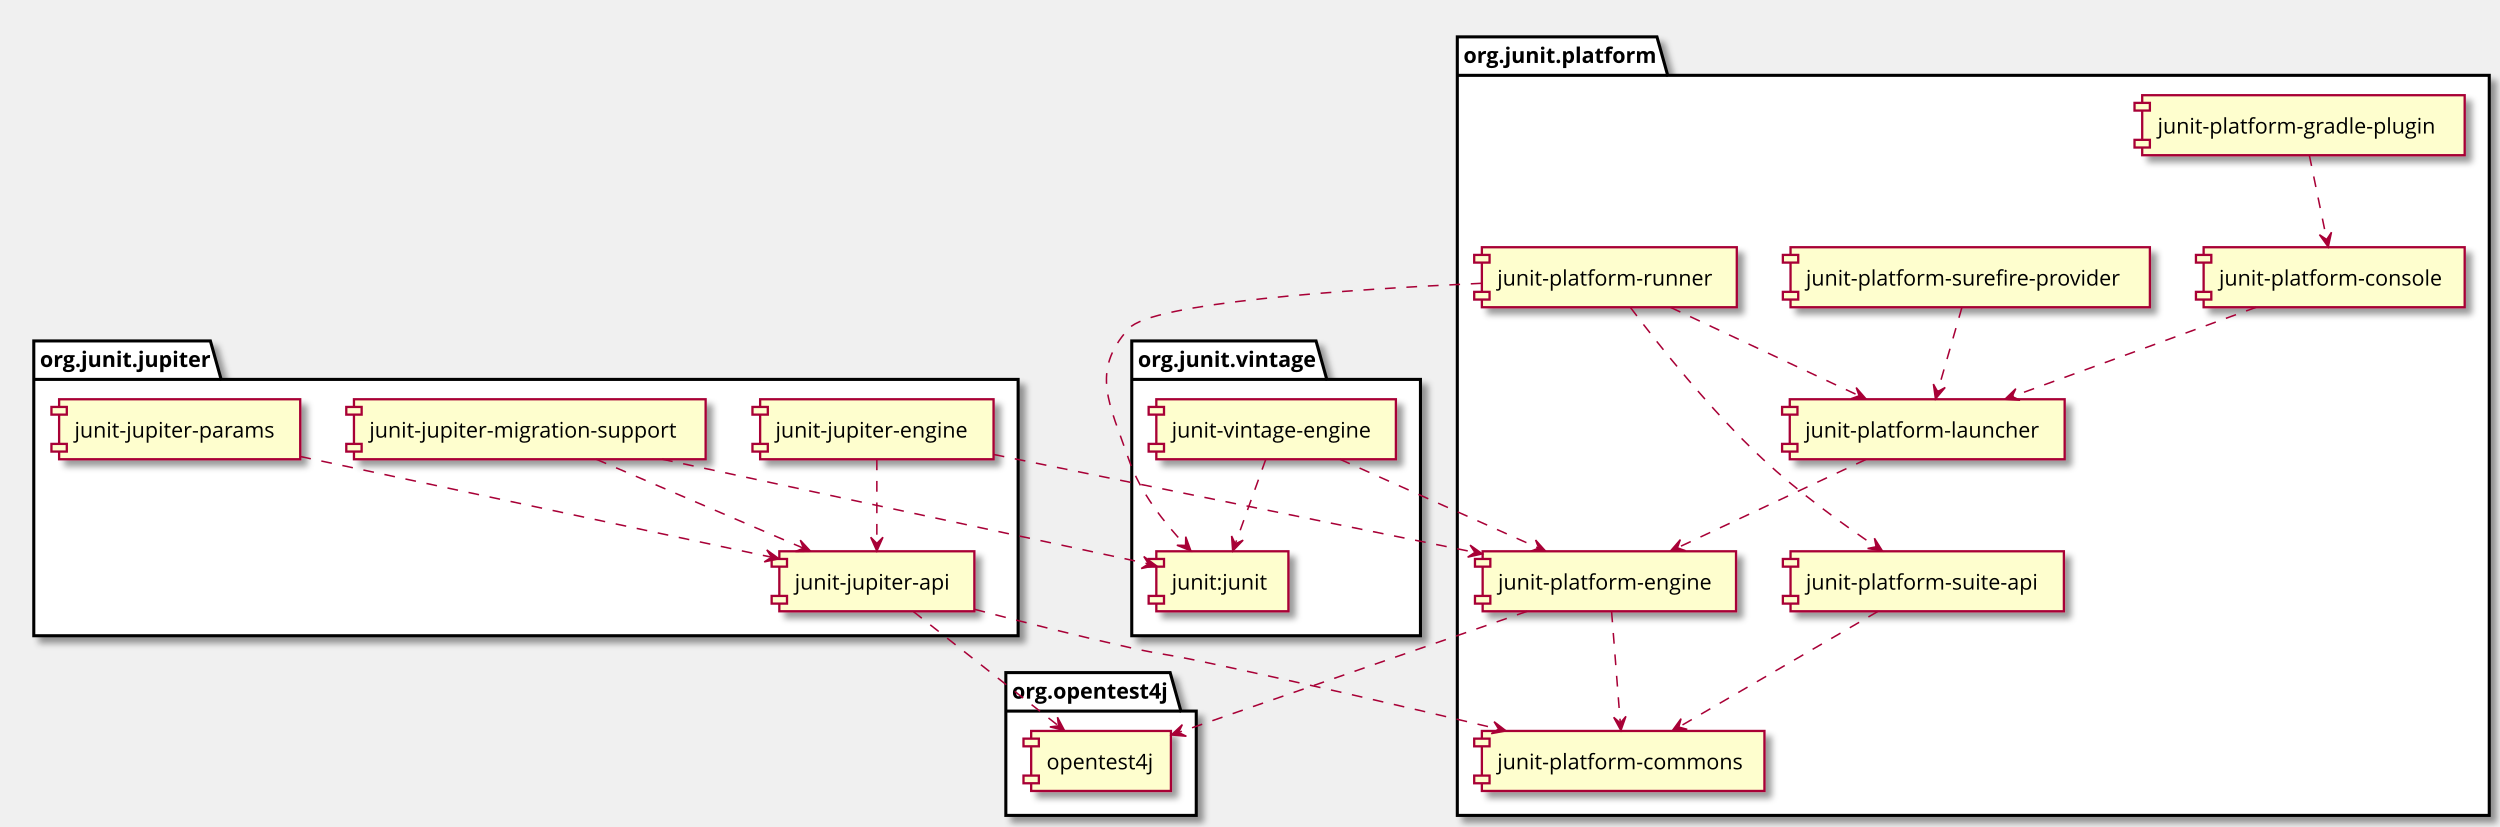
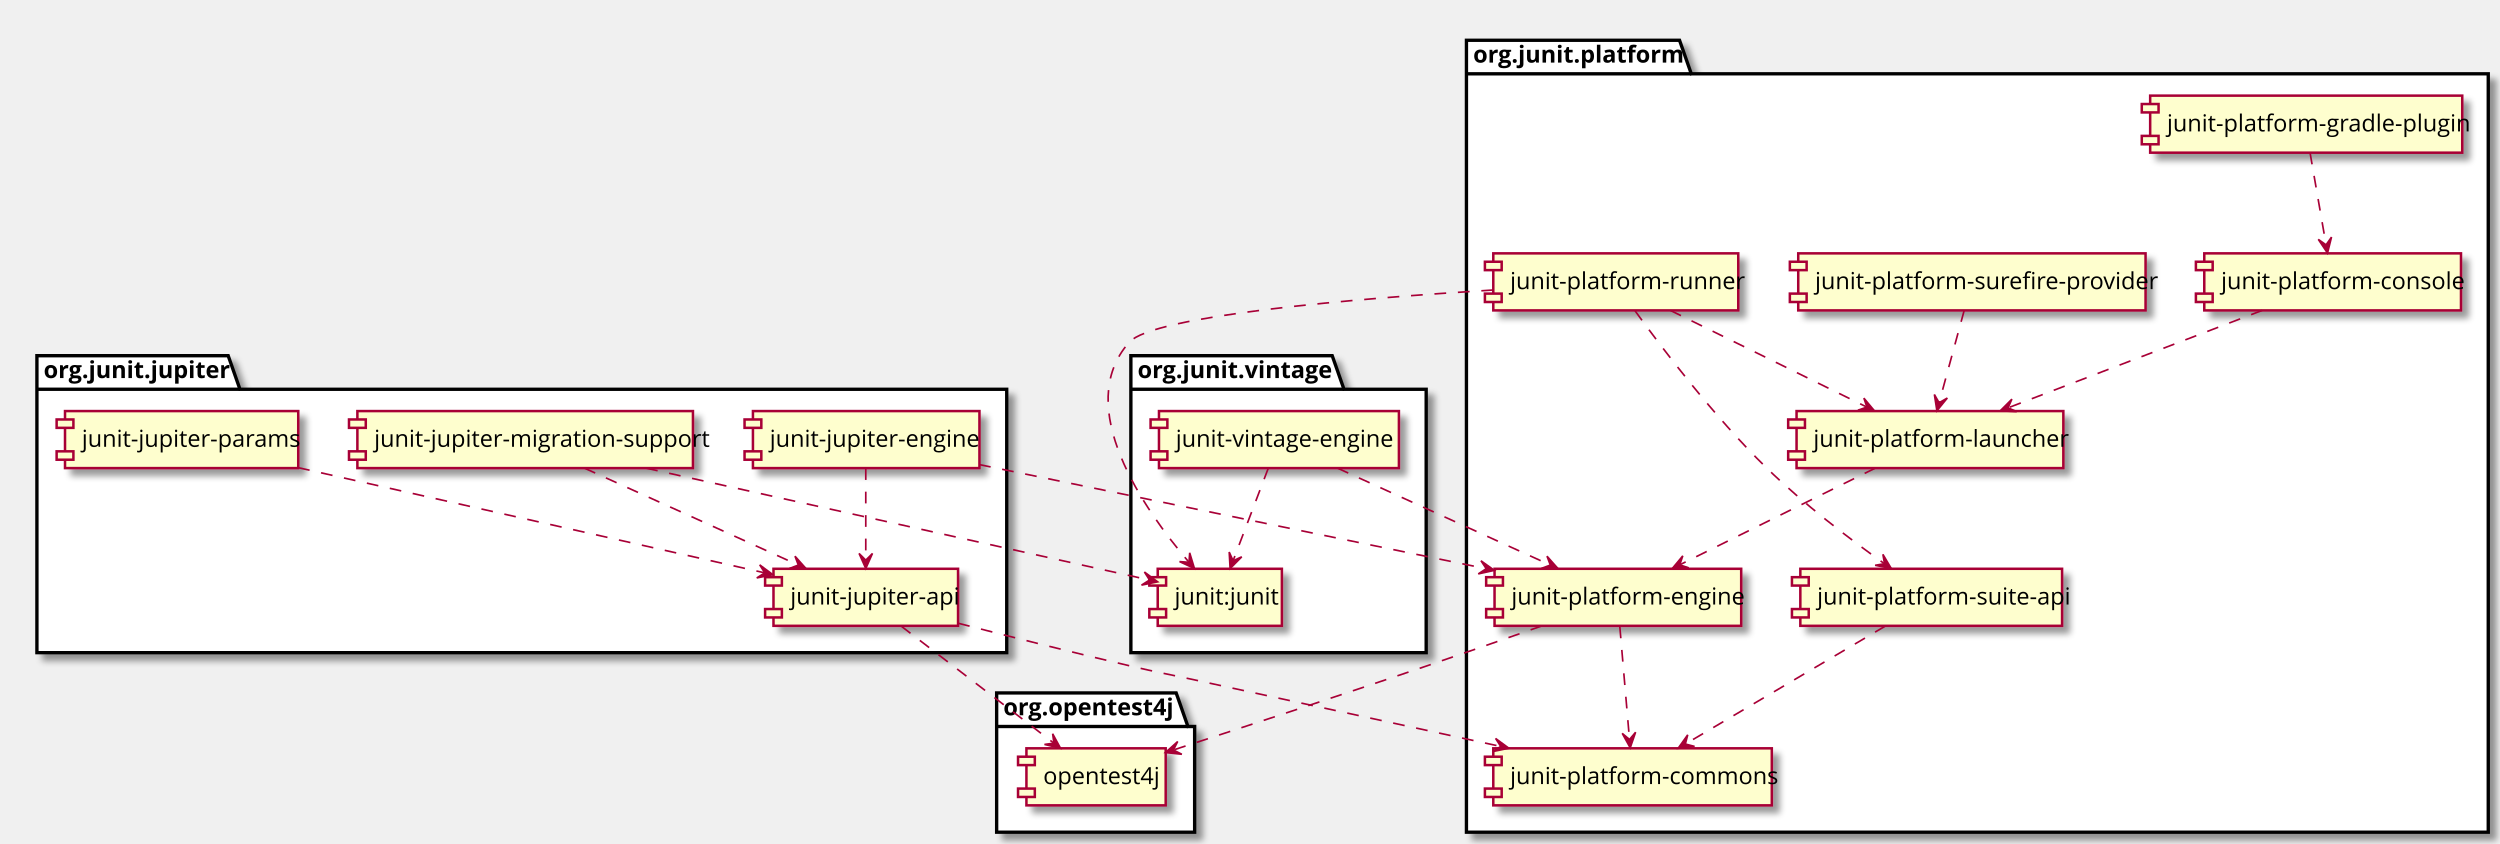
- <svg xmlns="http://www.w3.org/2000/svg" contentScriptType="application/ecmascript" contentStyleType="text/css" height="538px" preserveAspectRatio="none" style="width:1628px;height:538px;" version="1.1" viewBox="0 0 1628 538" width="1628px" zoomAndPan="magnify">
+ <svg xmlns="http://www.w3.org/2000/svg" contentScriptType="application/ecmascript" contentStyleType="text/css" height="503px" preserveAspectRatio="none" style="width:1490px;height:503px;" version="1.1" viewBox="0 0 1490 503" width="1490px" zoomAndPan="magnify">
  <defs>
-     <filter height="300%" id="fbg31ui" width="300%" x="-1" y="-1">
+     <filter height="300%" id="fkuslr1" width="300%" x="-1" y="-1">
      <feGaussianBlur result="blurOut" stdDeviation="2.0" />
      <feColorMatrix in="blurOut" result="blurOut2" type="matrix" values="0 0 0 0 0 0 0 0 0 0 0 0 0 0 0 0 0 0 .4 0" />
      <feOffset dx="4.0" dy="4.0" in="blurOut2" result="blurOut3" />
      <feBlend in="SourceGraphic" in2="blurOut3" mode="normal" />
    </filter>
  </defs>
  <g>
-     <polygon fill="#FFFFFF" filter="url(#fbg31ui)" points="22,222,137,222,144,247.065,663,247.065,663,414,22,414,22,222" style="stroke: #000000; stroke-width: 2.0;" />
-     <line style="stroke: #000000; stroke-width: 2.0;" x1="22" x2="144" y1="247.065" y2="247.065" />
-     <text fill="#000000" font-family="Open Sans" font-size="14" font-weight="bold" lengthAdjust="spacingAndGlyphs" textLength="109" x="26" y="238.964">org.junit.jupiter</text>
-     <polygon fill="#FFFFFF" filter="url(#fbg31ui)" points="737,222,857,222,864,247.065,925,247.065,925,414,737,414,737,222" style="stroke: #000000; stroke-width: 2.0;" />
-     <line style="stroke: #000000; stroke-width: 2.0;" x1="737" x2="864" y1="247.065" y2="247.065" />
-     <text fill="#000000" font-family="Open Sans" font-size="14" font-weight="bold" lengthAdjust="spacingAndGlyphs" textLength="114" x="741" y="238.964">org.junit.vintage</text>
-     <polygon fill="#FFFFFF" filter="url(#fbg31ui)" points="949,24,1079,24,1086,49.065,1621,49.065,1621,531,949,531,949,24" style="stroke: #000000; stroke-width: 2.0;" />
-     <line style="stroke: #000000; stroke-width: 2.0;" x1="949" x2="1086" y1="49.065" y2="49.065" />
-     <text fill="#000000" font-family="Open Sans" font-size="14" font-weight="bold" lengthAdjust="spacingAndGlyphs" textLength="124" x="953" y="40.964">org.junit.platform</text>
-     <polygon fill="#FFFFFF" filter="url(#fbg31ui)" points="655,438,762,438,769,463.065,779,463.065,779,531,655,531,655,438" style="stroke: #000000; stroke-width: 2.0;" />
-     <line style="stroke: #000000; stroke-width: 2.0;" x1="655" x2="769" y1="463.065" y2="463.065" />
-     <text fill="#000000" font-family="Open Sans" font-size="14" font-weight="bold" lengthAdjust="spacingAndGlyphs" textLength="101" x="659" y="454.964">org.opentest4j</text>
-     <rect fill="#FEFECE" filter="url(#fbg31ui)" height="39.065" style="stroke: #A80036; stroke-width: 1.5;" width="127" x="507.5" y="359" />
-     <rect fill="#FEFECE" height="5" style="stroke: #A80036; stroke-width: 1.5;" width="10" x="502.5" y="364" />
-     <rect fill="#FEFECE" height="5" style="stroke: #A80036; stroke-width: 1.5;" width="10" x="502.5" y="388.065" />
-     <text fill="#000000" font-family="Open Sans" font-size="14" lengthAdjust="spacingAndGlyphs" textLength="107" x="517.5" y="383.964">junit-jupiter-api</text>
-     <rect fill="#FEFECE" filter="url(#fbg31ui)" height="39.065" style="stroke: #A80036; stroke-width: 1.5;" width="152" x="495" y="260" />
-     <rect fill="#FEFECE" height="5" style="stroke: #A80036; stroke-width: 1.5;" width="10" x="490" y="265" />
-     <rect fill="#FEFECE" height="5" style="stroke: #A80036; stroke-width: 1.5;" width="10" x="490" y="289.065" />
-     <text fill="#000000" font-family="Open Sans" font-size="14" lengthAdjust="spacingAndGlyphs" textLength="132" x="505" y="284.964">junit-jupiter-engine</text>
-     <rect fill="#FEFECE" filter="url(#fbg31ui)" height="39.065" style="stroke: #A80036; stroke-width: 1.5;" width="157" x="38.5" y="260" />
-     <rect fill="#FEFECE" height="5" style="stroke: #A80036; stroke-width: 1.5;" width="10" x="33.5" y="265" />
-     <rect fill="#FEFECE" height="5" style="stroke: #A80036; stroke-width: 1.5;" width="10" x="33.5" y="289.065" />
-     <text fill="#000000" font-family="Open Sans" font-size="14" lengthAdjust="spacingAndGlyphs" textLength="137" x="48.5" y="284.964">junit-jupiter-params</text>
-     <rect fill="#FEFECE" filter="url(#fbg31ui)" height="39.065" style="stroke: #A80036; stroke-width: 1.5;" width="229" x="230.5" y="260" />
-     <rect fill="#FEFECE" height="5" style="stroke: #A80036; stroke-width: 1.5;" width="10" x="225.5" y="265" />
-     <rect fill="#FEFECE" height="5" style="stroke: #A80036; stroke-width: 1.5;" width="10" x="225.5" y="289.065" />
-     <text fill="#000000" font-family="Open Sans" font-size="14" lengthAdjust="spacingAndGlyphs" textLength="209" x="240.5" y="284.964">junit-jupiter-migration-support</text>
-     <rect fill="#FEFECE" filter="url(#fbg31ui)" height="39.065" style="stroke: #A80036; stroke-width: 1.5;" width="156" x="753" y="260" />
-     <rect fill="#FEFECE" height="5" style="stroke: #A80036; stroke-width: 1.5;" width="10" x="748" y="265" />
-     <rect fill="#FEFECE" height="5" style="stroke: #A80036; stroke-width: 1.5;" width="10" x="748" y="289.065" />
-     <text fill="#000000" font-family="Open Sans" font-size="14" lengthAdjust="spacingAndGlyphs" textLength="136" x="763" y="284.964">junit-vintage-engine</text>
-     <rect fill="#FEFECE" filter="url(#fbg31ui)" height="39.065" style="stroke: #A80036; stroke-width: 1.5;" width="86" x="753" y="359" />
-     <rect fill="#FEFECE" height="5" style="stroke: #A80036; stroke-width: 1.5;" width="10" x="748" y="364" />
-     <rect fill="#FEFECE" height="5" style="stroke: #A80036; stroke-width: 1.5;" width="10" x="748" y="388.065" />
-     <text fill="#000000" font-family="Open Sans" font-size="14" lengthAdjust="spacingAndGlyphs" textLength="66" x="763" y="383.964">junit:junit</text>
-     <rect fill="#FEFECE" filter="url(#fbg31ui)" height="39.065" style="stroke: #A80036; stroke-width: 1.5;" width="184" x="965" y="476" />
-     <rect fill="#FEFECE" height="5" style="stroke: #A80036; stroke-width: 1.5;" width="10" x="960" y="481" />
-     <rect fill="#FEFECE" height="5" style="stroke: #A80036; stroke-width: 1.5;" width="10" x="960" y="505.065" />
-     <text fill="#000000" font-family="Open Sans" font-size="14" lengthAdjust="spacingAndGlyphs" textLength="164" x="975" y="500.964">junit-platform-commons</text>
-     <rect fill="#FEFECE" filter="url(#fbg31ui)" height="39.065" style="stroke: #A80036; stroke-width: 1.5;" width="170" x="1435" y="161" />
-     <rect fill="#FEFECE" height="5" style="stroke: #A80036; stroke-width: 1.5;" width="10" x="1430" y="166" />
-     <rect fill="#FEFECE" height="5" style="stroke: #A80036; stroke-width: 1.5;" width="10" x="1430" y="190.065" />
-     <text fill="#000000" font-family="Open Sans" font-size="14" lengthAdjust="spacingAndGlyphs" textLength="150" x="1445" y="185.964">junit-platform-console</text>
-     <rect fill="#FEFECE" filter="url(#fbg31ui)" height="39.065" style="stroke: #A80036; stroke-width: 1.5;" width="165" x="965.5" y="359" />
-     <rect fill="#FEFECE" height="5" style="stroke: #A80036; stroke-width: 1.5;" width="10" x="960.5" y="364" />
-     <rect fill="#FEFECE" height="5" style="stroke: #A80036; stroke-width: 1.5;" width="10" x="960.5" y="388.065" />
-     <text fill="#000000" font-family="Open Sans" font-size="14" lengthAdjust="spacingAndGlyphs" textLength="145" x="975.5" y="383.964">junit-platform-engine</text>
-     <rect fill="#FEFECE" filter="url(#fbg31ui)" height="39.065" style="stroke: #A80036; stroke-width: 1.5;" width="210" x="1395" y="62" />
-     <rect fill="#FEFECE" height="5" style="stroke: #A80036; stroke-width: 1.5;" width="10" x="1390" y="67" />
-     <rect fill="#FEFECE" height="5" style="stroke: #A80036; stroke-width: 1.5;" width="10" x="1390" y="91.065" />
-     <text fill="#000000" font-family="Open Sans" font-size="14" lengthAdjust="spacingAndGlyphs" textLength="190" x="1405" y="86.964">junit-platform-gradle-plugin</text>
-     <rect fill="#FEFECE" filter="url(#fbg31ui)" height="39.065" style="stroke: #A80036; stroke-width: 1.5;" width="179" x="1165.5" y="260" />
-     <rect fill="#FEFECE" height="5" style="stroke: #A80036; stroke-width: 1.5;" width="10" x="1160.5" y="265" />
-     <rect fill="#FEFECE" height="5" style="stroke: #A80036; stroke-width: 1.5;" width="10" x="1160.5" y="289.065" />
-     <text fill="#000000" font-family="Open Sans" font-size="14" lengthAdjust="spacingAndGlyphs" textLength="159" x="1175.5" y="284.964">junit-platform-launcher</text>
-     <rect fill="#FEFECE" filter="url(#fbg31ui)" height="39.065" style="stroke: #A80036; stroke-width: 1.5;" width="166" x="965" y="161" />
-     <rect fill="#FEFECE" height="5" style="stroke: #A80036; stroke-width: 1.5;" width="10" x="960" y="166" />
-     <rect fill="#FEFECE" height="5" style="stroke: #A80036; stroke-width: 1.5;" width="10" x="960" y="190.065" />
-     <text fill="#000000" font-family="Open Sans" font-size="14" lengthAdjust="spacingAndGlyphs" textLength="146" x="975" y="185.964">junit-platform-runner</text>
-     <rect fill="#FEFECE" filter="url(#fbg31ui)" height="39.065" style="stroke: #A80036; stroke-width: 1.5;" width="178" x="1166" y="359" />
-     <rect fill="#FEFECE" height="5" style="stroke: #A80036; stroke-width: 1.5;" width="10" x="1161" y="364" />
-     <rect fill="#FEFECE" height="5" style="stroke: #A80036; stroke-width: 1.5;" width="10" x="1161" y="388.065" />
-     <text fill="#000000" font-family="Open Sans" font-size="14" lengthAdjust="spacingAndGlyphs" textLength="158" x="1176" y="383.964">junit-platform-suite-api</text>
-     <rect fill="#FEFECE" filter="url(#fbg31ui)" height="39.065" style="stroke: #A80036; stroke-width: 1.5;" width="234" x="1166" y="161" />
-     <rect fill="#FEFECE" height="5" style="stroke: #A80036; stroke-width: 1.5;" width="10" x="1161" y="166" />
-     <rect fill="#FEFECE" height="5" style="stroke: #A80036; stroke-width: 1.5;" width="10" x="1161" y="190.065" />
-     <text fill="#000000" font-family="Open Sans" font-size="14" lengthAdjust="spacingAndGlyphs" textLength="214" x="1176" y="185.964">junit-platform-surefire-provider</text>
-     <rect fill="#FEFECE" filter="url(#fbg31ui)" height="39.065" style="stroke: #A80036; stroke-width: 1.5;" width="91" x="671.5" y="476" />
-     <rect fill="#FEFECE" height="5" style="stroke: #A80036; stroke-width: 1.5;" width="10" x="666.5" y="481" />
-     <rect fill="#FEFECE" height="5" style="stroke: #A80036; stroke-width: 1.5;" width="10" x="666.5" y="505.065" />
-     <text fill="#000000" font-family="Open Sans" font-size="14" lengthAdjust="spacingAndGlyphs" textLength="71" x="681.5" y="500.964">opentest4j</text>
-     <path d="M594.782,398.233 C620.553,418.532 661.642,450.896 688.965,472.418 " fill="none" style="stroke: #A80036; stroke-width: 1.0; stroke-dasharray: 7.0,7.0;" />
-     <polygon fill="#A80036" points="693.228,475.775,688.634,467.064,689.3,472.681,683.683,473.348,693.228,475.775" style="stroke: #A80036; stroke-width: 1.0;" />
-     <path d="M634.627,396.782 C665.435,404.895 703.028,414.424 737,422 C755.547,426.136 760.408,426.074 779,430 C845.468,444.035 920.483,461.538 975.823,474.769 " fill="none" style="stroke: #A80036; stroke-width: 1.0; stroke-dasharray: 7.0,7.0;" />
-     <polygon fill="#A80036" points="980.779,475.955,972.958,469.969,975.916,474.791,971.095,477.749,980.779,475.955" style="stroke: #A80036; stroke-width: 1.0;" />
-     <path d="M647.11,295.977 C732.427,313.327 870.544,341.414 960.317,359.669 " fill="none" style="stroke: #A80036; stroke-width: 1.0; stroke-dasharray: 7.0,7.0;" />
-     <polygon fill="#A80036" points="965.356,360.694,957.333,354.981,960.456,359.698,955.74,362.821,965.356,360.694" style="stroke: #A80036; stroke-width: 1.0;" />
-     <path d="M571,299.203 C571,314.769 571,337.021 571,353.827 " fill="none" style="stroke: #A80036; stroke-width: 1.0; stroke-dasharray: 7.0,7.0;" />
-     <polygon fill="#A80036" points="571,358.855,575,349.855,571,353.855,567,349.855,571,358.855" style="stroke: #A80036; stroke-width: 1.0;" />
-     <path d="M195.562,297.285 C281.984,315.75 419.52,345.135 501.953,362.748 " fill="none" style="stroke: #A80036; stroke-width: 1.0; stroke-dasharray: 7.0,7.0;" />
-     <polygon fill="#A80036" points="507.302,363.89,499.337,358.096,502.413,362.844,497.664,365.92,507.302,363.89" style="stroke: #A80036; stroke-width: 1.0;" />
-     <path d="M388.308,299.088 C426.858,315.634 483.162,339.8 523.057,356.923 " fill="none" style="stroke: #A80036; stroke-width: 1.0; stroke-dasharray: 7.0,7.0;" />
-     <polygon fill="#A80036" points="527.839,358.975,521.146,351.75,523.244,357.003,517.991,359.102,527.839,358.975" style="stroke: #A80036; stroke-width: 1.0;" />
-     <path d="M431.157,299.031 C525.037,319.222 671.91,350.811 747.482,367.065 " fill="none" style="stroke: #A80036; stroke-width: 1.0; stroke-dasharray: 7.0,7.0;" />
-     <polygon fill="#A80036" points="752.798,368.208,744.84,362.405,747.91,367.157,743.158,370.226,752.798,368.208" style="stroke: #A80036; stroke-width: 1.0;" />
-     <path d="M1469.22,200.088 C1423.74,216.735 1357.19,241.094 1310.36,258.235 " fill="none" style="stroke: #A80036; stroke-width: 1.0; stroke-dasharray: 7.0,7.0;" />
-     <polygon fill="#A80036" points="1305.61,259.975,1315.438,260.62,1310.302,258.248,1312.674,253.112,1305.61,259.975" style="stroke: #A80036; stroke-width: 1.0;" />
-     <path d="M1503.86,101.203 C1507.07,116.769 1511.65,139.021 1515.12,155.827 " fill="none" style="stroke: #A80036; stroke-width: 1.0; stroke-dasharray: 7.0,7.0;" />
-     <polygon fill="#A80036" points="1516.16,160.855,1518.261,151.233,1515.151,155.958,1510.426,152.848,1516.16,160.855" style="stroke: #A80036; stroke-width: 1.0;" />
-     <path d="M1215.09,299.203 C1180.01,315.641 1129.02,339.536 1092.6,356.599 " fill="none" style="stroke: #A80036; stroke-width: 1.0; stroke-dasharray: 7.0,7.0;" />
-     <polygon fill="#A80036" points="1087.79,358.855,1097.637,358.645,1092.315,356.728,1094.233,351.406,1087.79,358.855" style="stroke: #A80036; stroke-width: 1.0;" />
-     <path d="M994.451,398.105 C931.896,419.838 829.17,455.528 767.815,476.845 " fill="none" style="stroke: #A80036; stroke-width: 1.0; stroke-dasharray: 7.0,7.0;" />
-     <polygon fill="#A80036" points="762.74,478.608,772.554,479.435,767.463,476.968,769.93,471.878,762.74,478.608" style="stroke: #A80036; stroke-width: 1.0;" />
-     <path d="M1049.47,398.233 C1051.01,417.947 1053.44,449.042 1055.12,470.531 " fill="none" style="stroke: #A80036; stroke-width: 1.0; stroke-dasharray: 7.0,7.0;" />
-     <polygon fill="#A80036" points="1055.53,475.775,1058.816,466.491,1055.14,470.791,1050.84,467.115,1055.53,475.775" style="stroke: #A80036; stroke-width: 1.0;" />
-     <path d="M1087.91,200.203 C1122.99,216.641 1173.98,240.536 1210.4,257.599 " fill="none" style="stroke: #A80036; stroke-width: 1.0; stroke-dasharray: 7.0,7.0;" />
-     <polygon fill="#A80036" points="1215.21,259.855,1208.767,252.406,1210.685,257.728,1205.363,259.645,1215.21,259.855" style="stroke: #A80036; stroke-width: 1.0;" />
-     <path d="M1061.7,200.172 C1079.94,224.38 1113.87,267.253 1148,299 C1170.93,320.333 1199.68,341.144 1221.6,355.973 " fill="none" style="stroke: #A80036; stroke-width: 1.0; stroke-dasharray: 7.0,7.0;" />
-     <polygon fill="#A80036" points="1225.89,358.857,1220.647,350.52,1221.739,356.07,1216.188,357.162,1225.89,358.857" style="stroke: #A80036; stroke-width: 1.0;" />
-     <path d="M964.773,184.482 C877.282,188.494 750.181,197.161 735,214 C709.704,242.058 722.748,263.264 735,299 C742.317,320.341 758.065,340.354 771.726,354.831 " fill="none" style="stroke: #A80036; stroke-width: 1.0; stroke-dasharray: 7.0,7.0;" />
-     <polygon fill="#A80036" points="775.516,358.765,772.154,349.508,772.048,355.164,766.392,355.057,775.516,358.765" style="stroke: #A80036; stroke-width: 1.0;" />
-     <path d="M1222.75,398.233 C1187.26,418.843 1130.36,451.893 1093.33,473.402 " fill="none" style="stroke: #A80036; stroke-width: 1.0; stroke-dasharray: 7.0,7.0;" />
-     <polygon fill="#A80036" points="1088.91,475.966,1098.704,474.924,1093.238,473.463,1094.699,467.998,1088.91,475.966" style="stroke: #A80036; stroke-width: 1.0;" />
-     <path d="M1277.6,200.203 C1273.11,215.769 1266.68,238.021 1261.83,254.827 " fill="none" style="stroke: #A80036; stroke-width: 1.0; stroke-dasharray: 7.0,7.0;" />
-     <polygon fill="#A80036" points="1260.38,259.855,1266.719,252.318,1261.767,255.051,1259.033,250.099,1260.38,259.855" style="stroke: #A80036; stroke-width: 1.0;" />
-     <path d="M872.583,299.088 C909.598,315.634 963.66,339.8 1001.966,356.923 " fill="none" style="stroke: #A80036; stroke-width: 1.0; stroke-dasharray: 7.0,7.0;" />
-     <polygon fill="#A80036" points="1006.56,358.975,999.976,351.651,1001.995,356.935,996.711,358.954,1006.56,358.975" style="stroke: #A80036; stroke-width: 1.0;" />
-     <path d="M824.252,299.203 C818.635,314.769 810.606,337.021 804.542,353.827 " fill="none" style="stroke: #A80036; stroke-width: 1.0; stroke-dasharray: 7.0,7.0;" />
-     <polygon fill="#A80036" points="802.728,358.855,809.545,351.747,804.425,354.152,802.02,349.032,802.728,358.855" style="stroke: #A80036; stroke-width: 1.0;" />
+     <polygon fill="#FFFFFF" filter="url(#fkuslr1)" points="22,212,136,212,143,231.992,600,231.992,600,389,22,389,22,212" style="stroke: #000000; stroke-width: 2.0;" />
+     <line style="stroke: #000000; stroke-width: 2.0;" x1="22" x2="143" y1="231.992" y2="231.992" />
+     <text fill="#000000" font-family="Open Sans" font-size="14" font-weight="bold" lengthAdjust="spacingAndGlyphs" textLength="108" x="26" y="225.313">org.junit.jupiter</text>
+     <polygon fill="#FFFFFF" filter="url(#fkuslr1)" points="674,212,794,212,801,231.992,850,231.992,850,389,674,389,674,212" style="stroke: #000000; stroke-width: 2.0;" />
+     <line style="stroke: #000000; stroke-width: 2.0;" x1="674" x2="801" y1="231.992" y2="231.992" />
+     <text fill="#000000" font-family="Open Sans" font-size="14" font-weight="bold" lengthAdjust="spacingAndGlyphs" textLength="114" x="678" y="225.313">org.junit.vintage</text>
+     <polygon fill="#FFFFFF" filter="url(#fkuslr1)" points="874,24,1001,24,1008,43.992,1483,43.992,1483,496,874,496,874,24" style="stroke: #000000; stroke-width: 2.0;" />
+     <line style="stroke: #000000; stroke-width: 2.0;" x1="874" x2="1008" y1="43.992" y2="43.992" />
+     <text fill="#000000" font-family="Open Sans" font-size="14" font-weight="bold" lengthAdjust="spacingAndGlyphs" textLength="121" x="878" y="37.313">org.junit.platform</text>
+     <polygon fill="#FFFFFF" filter="url(#fkuslr1)" points="594,413,701,413,708,432.992,712,432.992,712,496,594,496,594,413" style="stroke: #000000; stroke-width: 2.0;" />
+     <line style="stroke: #000000; stroke-width: 2.0;" x1="594" x2="708" y1="432.992" y2="432.992" />
+     <text fill="#000000" font-family="Open Sans" font-size="14" font-weight="bold" lengthAdjust="spacingAndGlyphs" textLength="101" x="598" y="426.313">org.opentest4j</text>
+     <rect fill="#FEFECE" filter="url(#fkuslr1)" height="33.992" style="stroke: #A80036; stroke-width: 1.5;" width="110" x="461" y="339" />
+     <rect fill="#FEFECE" height="5" style="stroke: #A80036; stroke-width: 1.5;" width="10" x="456" y="344" />
+     <rect fill="#FEFECE" height="5" style="stroke: #A80036; stroke-width: 1.5;" width="10" x="456" y="362.992" />
+     <text fill="#000000" font-family="Open Sans" font-size="14" lengthAdjust="spacingAndGlyphs" textLength="90" x="471" y="360.313">junit-jupiter-api</text>
+     <rect fill="#FEFECE" filter="url(#fkuslr1)" height="33.992" style="stroke: #A80036; stroke-width: 1.5;" width="135" x="448.75" y="245" />
+     <rect fill="#FEFECE" height="5" style="stroke: #A80036; stroke-width: 1.5;" width="10" x="443.75" y="250" />
+     <rect fill="#FEFECE" height="5" style="stroke: #A80036; stroke-width: 1.5;" width="10" x="443.75" y="268.992" />
+     <text fill="#000000" font-family="Open Sans" font-size="14" lengthAdjust="spacingAndGlyphs" textLength="115" x="458.75" y="266.313">junit-jupiter-engine</text>
+     <rect fill="#FEFECE" filter="url(#fkuslr1)" height="33.992" style="stroke: #A80036; stroke-width: 1.5;" width="139" x="38.75" y="245" />
+     <rect fill="#FEFECE" height="5" style="stroke: #A80036; stroke-width: 1.5;" width="10" x="33.75" y="250" />
+     <rect fill="#FEFECE" height="5" style="stroke: #A80036; stroke-width: 1.5;" width="10" x="33.75" y="268.992" />
+     <text fill="#000000" font-family="Open Sans" font-size="14" lengthAdjust="spacingAndGlyphs" textLength="119" x="48.75" y="266.313">junit-jupiter-params</text>
+     <rect fill="#FEFECE" filter="url(#fkuslr1)" height="33.992" style="stroke: #A80036; stroke-width: 1.5;" width="200" x="213" y="245" />
+     <rect fill="#FEFECE" height="5" style="stroke: #A80036; stroke-width: 1.5;" width="10" x="208" y="250" />
+     <rect fill="#FEFECE" height="5" style="stroke: #A80036; stroke-width: 1.5;" width="10" x="208" y="268.992" />
+     <text fill="#000000" font-family="Open Sans" font-size="14" lengthAdjust="spacingAndGlyphs" textLength="180" x="223" y="266.313">junit-jupiter-migration-support</text>
+     <rect fill="#FEFECE" filter="url(#fkuslr1)" height="33.992" style="stroke: #A80036; stroke-width: 1.5;" width="143" x="690.75" y="245" />
+     <rect fill="#FEFECE" height="5" style="stroke: #A80036; stroke-width: 1.5;" width="10" x="685.75" y="250" />
+     <rect fill="#FEFECE" height="5" style="stroke: #A80036; stroke-width: 1.5;" width="10" x="685.75" y="268.992" />
+     <text fill="#000000" font-family="Open Sans" font-size="14" lengthAdjust="spacingAndGlyphs" textLength="123" x="700.75" y="266.313">junit-vintage-engine</text>
+     <rect fill="#FEFECE" filter="url(#fkuslr1)" height="33.992" style="stroke: #A80036; stroke-width: 1.5;" width="74" x="690" y="339" />
+     <rect fill="#FEFECE" height="5" style="stroke: #A80036; stroke-width: 1.5;" width="10" x="685" y="344" />
+     <rect fill="#FEFECE" height="5" style="stroke: #A80036; stroke-width: 1.5;" width="10" x="685" y="362.992" />
+     <text fill="#000000" font-family="Open Sans" font-size="14" lengthAdjust="spacingAndGlyphs" textLength="54" x="700" y="360.313">junit:junit</text>
+     <rect fill="#FEFECE" filter="url(#fkuslr1)" height="33.992" style="stroke: #A80036; stroke-width: 1.5;" width="166" x="890" y="446" />
+     <rect fill="#FEFECE" height="5" style="stroke: #A80036; stroke-width: 1.5;" width="10" x="885" y="451" />
+     <rect fill="#FEFECE" height="5" style="stroke: #A80036; stroke-width: 1.5;" width="10" x="885" y="469.992" />
+     <text fill="#000000" font-family="Open Sans" font-size="14" lengthAdjust="spacingAndGlyphs" textLength="146" x="900" y="467.313">junit-platform-commons</text>
+     <rect fill="#FEFECE" filter="url(#fkuslr1)" height="33.992" style="stroke: #A80036; stroke-width: 1.5;" width="153" x="1313.75" y="151" />
+     <rect fill="#FEFECE" height="5" style="stroke: #A80036; stroke-width: 1.5;" width="10" x="1308.75" y="156" />
+     <rect fill="#FEFECE" height="5" style="stroke: #A80036; stroke-width: 1.5;" width="10" x="1308.75" y="174.992" />
+     <text fill="#000000" font-family="Open Sans" font-size="14" lengthAdjust="spacingAndGlyphs" textLength="133" x="1323.75" y="172.313">junit-platform-console</text>
+     <rect fill="#FEFECE" filter="url(#fkuslr1)" height="33.992" style="stroke: #A80036; stroke-width: 1.5;" width="147" x="890.75" y="339" />
+     <rect fill="#FEFECE" height="5" style="stroke: #A80036; stroke-width: 1.5;" width="10" x="885.75" y="344" />
+     <rect fill="#FEFECE" height="5" style="stroke: #A80036; stroke-width: 1.5;" width="10" x="885.75" y="362.992" />
+     <text fill="#000000" font-family="Open Sans" font-size="14" lengthAdjust="spacingAndGlyphs" textLength="127" x="900.75" y="360.313">junit-platform-engine</text>
+     <rect fill="#FEFECE" filter="url(#fkuslr1)" height="33.992" style="stroke: #A80036; stroke-width: 1.5;" width="186" x="1281.5" y="57" />
+     <rect fill="#FEFECE" height="5" style="stroke: #A80036; stroke-width: 1.5;" width="10" x="1276.5" y="62" />
+     <rect fill="#FEFECE" height="5" style="stroke: #A80036; stroke-width: 1.5;" width="10" x="1276.5" y="80.992" />
+     <text fill="#000000" font-family="Open Sans" font-size="14" lengthAdjust="spacingAndGlyphs" textLength="166" x="1291.5" y="78.313">junit-platform-gradle-plugin</text>
+     <rect fill="#FEFECE" filter="url(#fkuslr1)" height="33.992" style="stroke: #A80036; stroke-width: 1.5;" width="159" x="1070.75" y="245" />
+     <rect fill="#FEFECE" height="5" style="stroke: #A80036; stroke-width: 1.5;" width="10" x="1065.75" y="250" />
+     <rect fill="#FEFECE" height="5" style="stroke: #A80036; stroke-width: 1.5;" width="10" x="1065.75" y="268.992" />
+     <text fill="#000000" font-family="Open Sans" font-size="14" lengthAdjust="spacingAndGlyphs" textLength="139" x="1080.75" y="266.313">junit-platform-launcher</text>
+     <rect fill="#FEFECE" filter="url(#fkuslr1)" height="33.992" style="stroke: #A80036; stroke-width: 1.5;" width="146" x="890" y="151" />
+     <rect fill="#FEFECE" height="5" style="stroke: #A80036; stroke-width: 1.5;" width="10" x="885" y="156" />
+     <rect fill="#FEFECE" height="5" style="stroke: #A80036; stroke-width: 1.5;" width="10" x="885" y="174.992" />
+     <text fill="#000000" font-family="Open Sans" font-size="14" lengthAdjust="spacingAndGlyphs" textLength="126" x="900" y="172.313">junit-platform-runner</text>
+     <rect fill="#FEFECE" filter="url(#fkuslr1)" height="33.992" style="stroke: #A80036; stroke-width: 1.5;" width="156" x="1073" y="339" />
+     <rect fill="#FEFECE" height="5" style="stroke: #A80036; stroke-width: 1.5;" width="10" x="1068" y="344" />
+     <rect fill="#FEFECE" height="5" style="stroke: #A80036; stroke-width: 1.5;" width="10" x="1068" y="362.992" />
+     <text fill="#000000" font-family="Open Sans" font-size="14" lengthAdjust="spacingAndGlyphs" textLength="136" x="1083" y="360.313">junit-platform-suite-api</text>
+     <rect fill="#FEFECE" filter="url(#fkuslr1)" height="33.992" style="stroke: #A80036; stroke-width: 1.5;" width="207" x="1071.75" y="151" />
+     <rect fill="#FEFECE" height="5" style="stroke: #A80036; stroke-width: 1.5;" width="10" x="1066.75" y="156" />
+     <rect fill="#FEFECE" height="5" style="stroke: #A80036; stroke-width: 1.5;" width="10" x="1066.75" y="174.992" />
+     <text fill="#000000" font-family="Open Sans" font-size="14" lengthAdjust="spacingAndGlyphs" textLength="187" x="1081.75" y="172.313">junit-platform-surefire-provider</text>
+     <rect fill="#FEFECE" filter="url(#fkuslr1)" height="33.992" style="stroke: #A80036; stroke-width: 1.5;" width="83" x="611.75" y="446" />
+     <rect fill="#FEFECE" height="5" style="stroke: #A80036; stroke-width: 1.5;" width="10" x="606.75" y="451" />
+     <rect fill="#FEFECE" height="5" style="stroke: #A80036; stroke-width: 1.5;" width="10" x="606.75" y="469.992" />
+     <text fill="#000000" font-family="Open Sans" font-size="14" lengthAdjust="spacingAndGlyphs" textLength="63" x="621.75" y="467.313">opentest4j</text>
+     <path d="M537.106,373.176 C561.615,391.96 602,422.913 628.043,442.872 " fill="none" style="stroke: #A80036; stroke-width: 1.0; stroke-dasharray: 7.0,7.0;" />
+     <polygon fill="#A80036" points="632.095,445.978,627.385,437.328,628.126,442.936,622.518,443.678,632.095,445.978" style="stroke: #A80036; stroke-width: 1.0;" />
+     <path d="M571.091,371.451 C601.396,379.273 639.703,388.953 674,397 C690.38,400.843 694.558,401.434 711,405 C772.589,418.358 842.31,433.529 894.338,444.859 " fill="none" style="stroke: #A80036; stroke-width: 1.0; stroke-dasharray: 7.0,7.0;" />
+     <polygon fill="#A80036" points="899.317,445.943,891.375,440.119,894.432,444.879,889.672,447.936,899.317,445.943" style="stroke: #A80036; stroke-width: 1.0;" />
+     <path d="M583.555,276.873 C664.562,293.508 800.09,321.34 885.623,338.905 " fill="none" style="stroke: #A80036; stroke-width: 1.0; stroke-dasharray: 7.0,7.0;" />
+     <polygon fill="#A80036" points="890.674,339.942,882.663,334.213,885.776,338.936,881.053,342.05,890.674,339.942" style="stroke: #A80036; stroke-width: 1.0;" />
+     <path d="M516,279.025 C516,294.104 516,316.793 516,333.451 " fill="none" style="stroke: #A80036; stroke-width: 1.0; stroke-dasharray: 7.0,7.0;" />
+     <polygon fill="#A80036" points="516,338.85,520,329.85,516,333.85,512,329.85,516,338.85" style="stroke: #A80036; stroke-width: 1.0;" />
+     <path d="M177.674,278.711 C255.799,296.327 381.24,324.613 455.437,341.344 " fill="none" style="stroke: #A80036; stroke-width: 1.0; stroke-dasharray: 7.0,7.0;" />
+     <polygon fill="#A80036" points="460.689,342.528,452.79,336.646,455.812,341.428,451.029,344.45,460.689,342.528" style="stroke: #A80036; stroke-width: 1.0;" />
+     <path d="M348.36,279.025 C383.801,295.087 438.297,319.785 475.466,336.63 " fill="none" style="stroke: #A80036; stroke-width: 1.0; stroke-dasharray: 7.0,7.0;" />
+     <polygon fill="#A80036" points="480.364,338.85,473.816,331.493,475.809,336.787,470.515,338.78,480.364,338.85" style="stroke: #A80036; stroke-width: 1.0;" />
+     <path d="M385.113,279.025 C471.875,298.306 614.635,330.03 685.05,345.678 " fill="none" style="stroke: #A80036; stroke-width: 1.0; stroke-dasharray: 7.0,7.0;" />
+     <polygon fill="#A80036" points="689.993,346.776,682.076,340.917,685.112,345.69,680.339,348.727,689.993,346.776" style="stroke: #A80036; stroke-width: 1.0;" />
+     <path d="M1348.2,185.025 C1305.95,201.218 1240.81,226.189 1196.85,243.041 " fill="none" style="stroke: #A80036; stroke-width: 1.0; stroke-dasharray: 7.0,7.0;" />
+     <polygon fill="#A80036" points="1192.13,244.85,1201.966,245.345,1196.795,243.051,1199.089,237.88,1192.13,244.85" style="stroke: #A80036; stroke-width: 1.0;" />
+     <path d="M1376.79,91.025 C1379.43,106.235 1383.42,129.188 1386.33,145.885 " fill="none" style="stroke: #A80036; stroke-width: 1.0; stroke-dasharray: 7.0,7.0;" />
+     <polygon fill="#A80036" points="1387.19,150.85,1389.589,141.298,1386.333,145.924,1381.707,142.668,1387.19,150.85" style="stroke: #A80036; stroke-width: 1.0;" />
+     <path d="M1117.6,279.025 C1085.13,295.087 1035.2,319.785 1001.14,336.63 " fill="none" style="stroke: #A80036; stroke-width: 1.0; stroke-dasharray: 7.0,7.0;" />
+     <polygon fill="#A80036" points="996.652,338.85,1006.492,338.445,1001.134,336.633,1002.946,331.275,996.652,338.85" style="stroke: #A80036; stroke-width: 1.0;" />
+     <path d="M918.854,373.06 C897.938,380.443 872.735,389.261 850,397 C798.563,414.508 739.334,433.955 699.36,446.975 " fill="none" style="stroke: #A80036; stroke-width: 1.0; stroke-dasharray: 7.0,7.0;" />
+     <polygon fill="#A80036" points="694.583,448.53,704.379,449.546,699.337,446.982,701.902,441.94,694.583,448.53" style="stroke: #A80036; stroke-width: 1.0;" />
+     <path d="M965.406,373.406 C966.958,391.514 969.462,420.725 971.167,440.615 " fill="none" style="stroke: #A80036; stroke-width: 1.0; stroke-dasharray: 7.0,7.0;" />
+     <polygon fill="#A80036" points="971.604,445.709,974.821,436.4,971.177,440.727,966.85,437.084,971.604,445.709" style="stroke: #A80036; stroke-width: 1.0;" />
+     <path d="M995.573,185.025 C1028.22,201.087 1078.42,225.785 1112.66,242.63 " fill="none" style="stroke: #A80036; stroke-width: 1.0; stroke-dasharray: 7.0,7.0;" />
+     <polygon fill="#A80036" points="1117.17,244.85,1110.869,237.28,1112.686,242.637,1107.329,244.454,1117.17,244.85" style="stroke: #A80036; stroke-width: 1.0;" />
+     <path d="M974.485,185.254 C990.669,207.605 1021.72,248.523 1053,279 C1074.88,300.321 1102.62,321.357 1122.99,335.873 " fill="none" style="stroke: #A80036; stroke-width: 1.0; stroke-dasharray: 7.0,7.0;" />
+     <polygon fill="#A80036" points="1127.23,338.869,1122.212,330.395,1123.155,335.972,1117.577,336.915,1127.23,338.869" style="stroke: #A80036; stroke-width: 1.0;" />
+     <path d="M889.85,172.847 C808.685,177.88 687.193,187.991 673,204 C639.062,242.28 681.664,303.402 708.415,334.854 " fill="none" style="stroke: #A80036; stroke-width: 1.0; stroke-dasharray: 7.0,7.0;" />
+     <polygon fill="#A80036" points="711.913,338.906,709.059,329.48,708.645,335.121,703.004,334.708,711.913,338.906" style="stroke: #A80036; stroke-width: 1.0;" />
+     <path d="M1123.58,373.176 C1091.47,392.115 1038.4,423.423 1004.594,443.363 " fill="none" style="stroke: #A80036; stroke-width: 1.0; stroke-dasharray: 7.0,7.0;" />
+     <polygon fill="#A80036" points="1000.161,445.978,1009.945,444.851,1004.468,443.438,1005.881,437.96,1000.161,445.978" style="stroke: #A80036; stroke-width: 1.0;" />
+     <path d="M1170.65,185.025 C1166.51,200.235 1160.27,223.188 1155.74,239.885 " fill="none" style="stroke: #A80036; stroke-width: 1.0; stroke-dasharray: 7.0,7.0;" />
+     <polygon fill="#A80036" points="1154.39,244.85,1160.609,237.213,1155.7,240.025,1152.889,235.116,1154.39,244.85" style="stroke: #A80036; stroke-width: 1.0;" />
+     <path d="M797.186,279.025 C832.452,295.087 886.68,319.785 923.666,336.63 " fill="none" style="stroke: #A80036; stroke-width: 1.0; stroke-dasharray: 7.0,7.0;" />
+     <polygon fill="#A80036" points="928.54,338.85,922.008,331.479,923.99,336.777,918.692,338.759,928.54,338.85" style="stroke: #A80036; stroke-width: 1.0;" />
+     <path d="M755.903,279.025 C750.117,294.235 741.385,317.188 735.033,333.885 " fill="none" style="stroke: #A80036; stroke-width: 1.0; stroke-dasharray: 7.0,7.0;" />
+     <polygon fill="#A80036" points="733.144,338.85,740.083,331.861,734.922,334.177,732.606,329.016,733.144,338.85" style="stroke: #A80036; stroke-width: 1.0;" />
  </g>
</svg>
